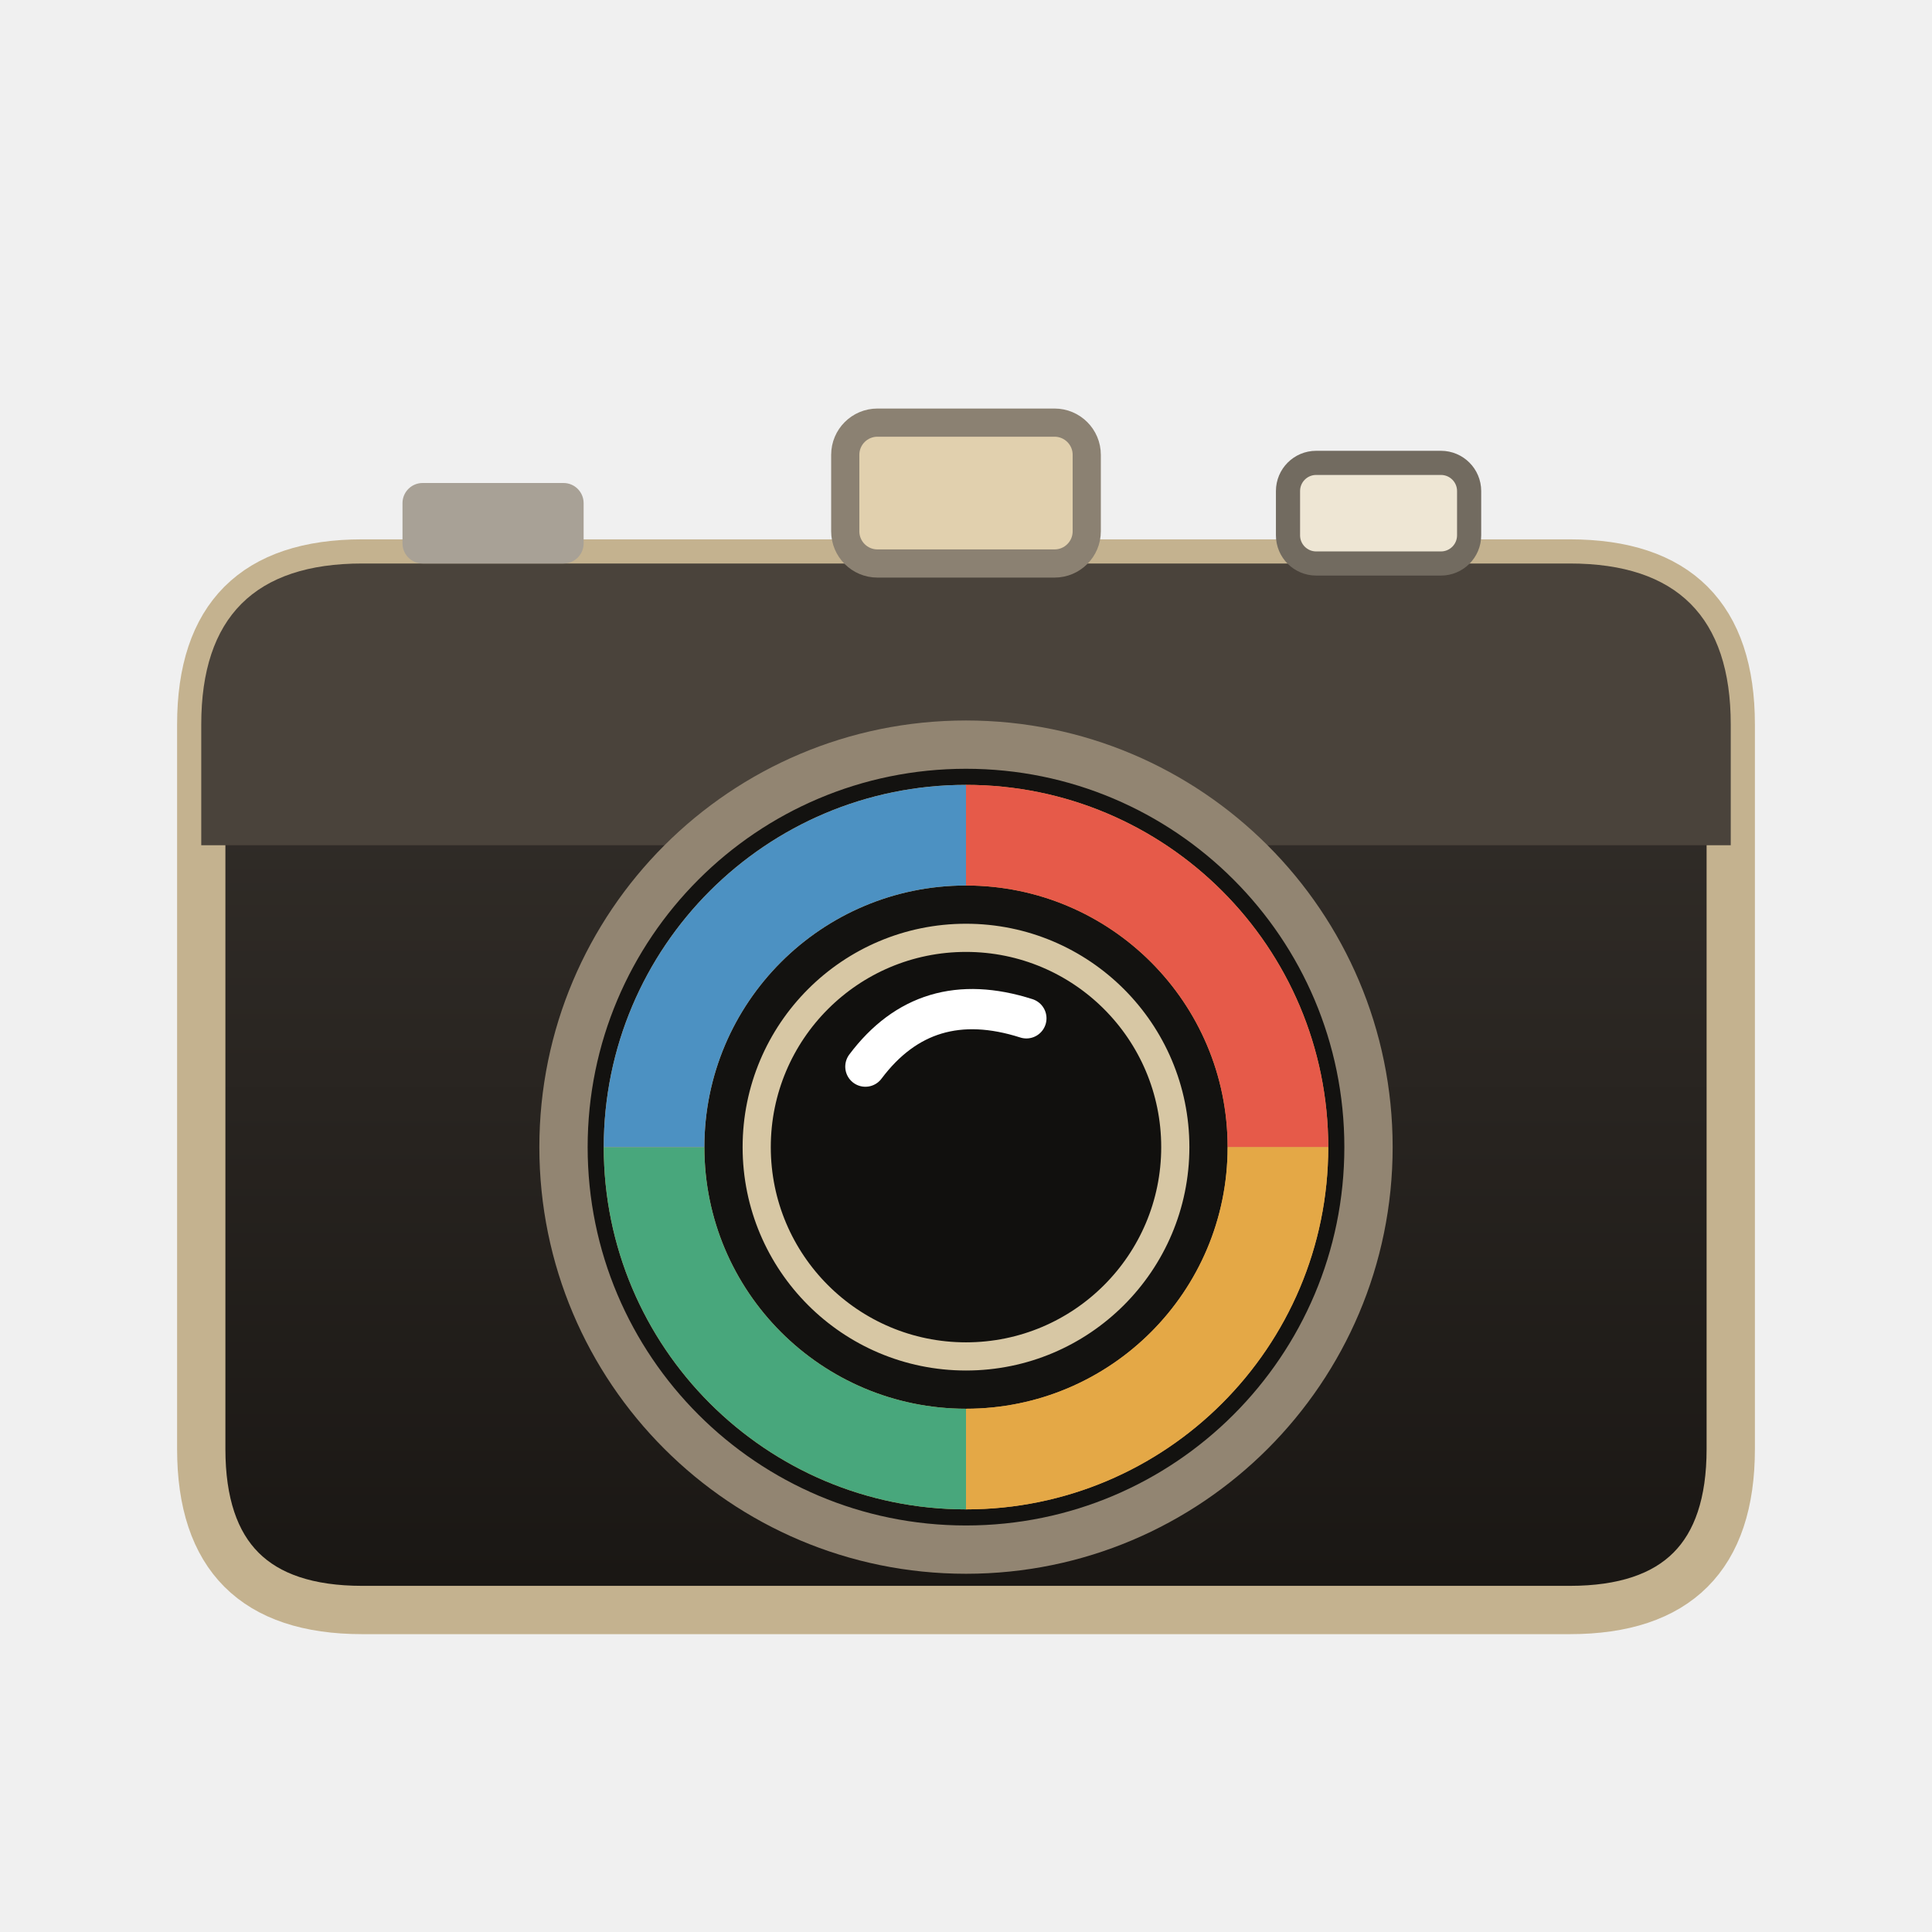
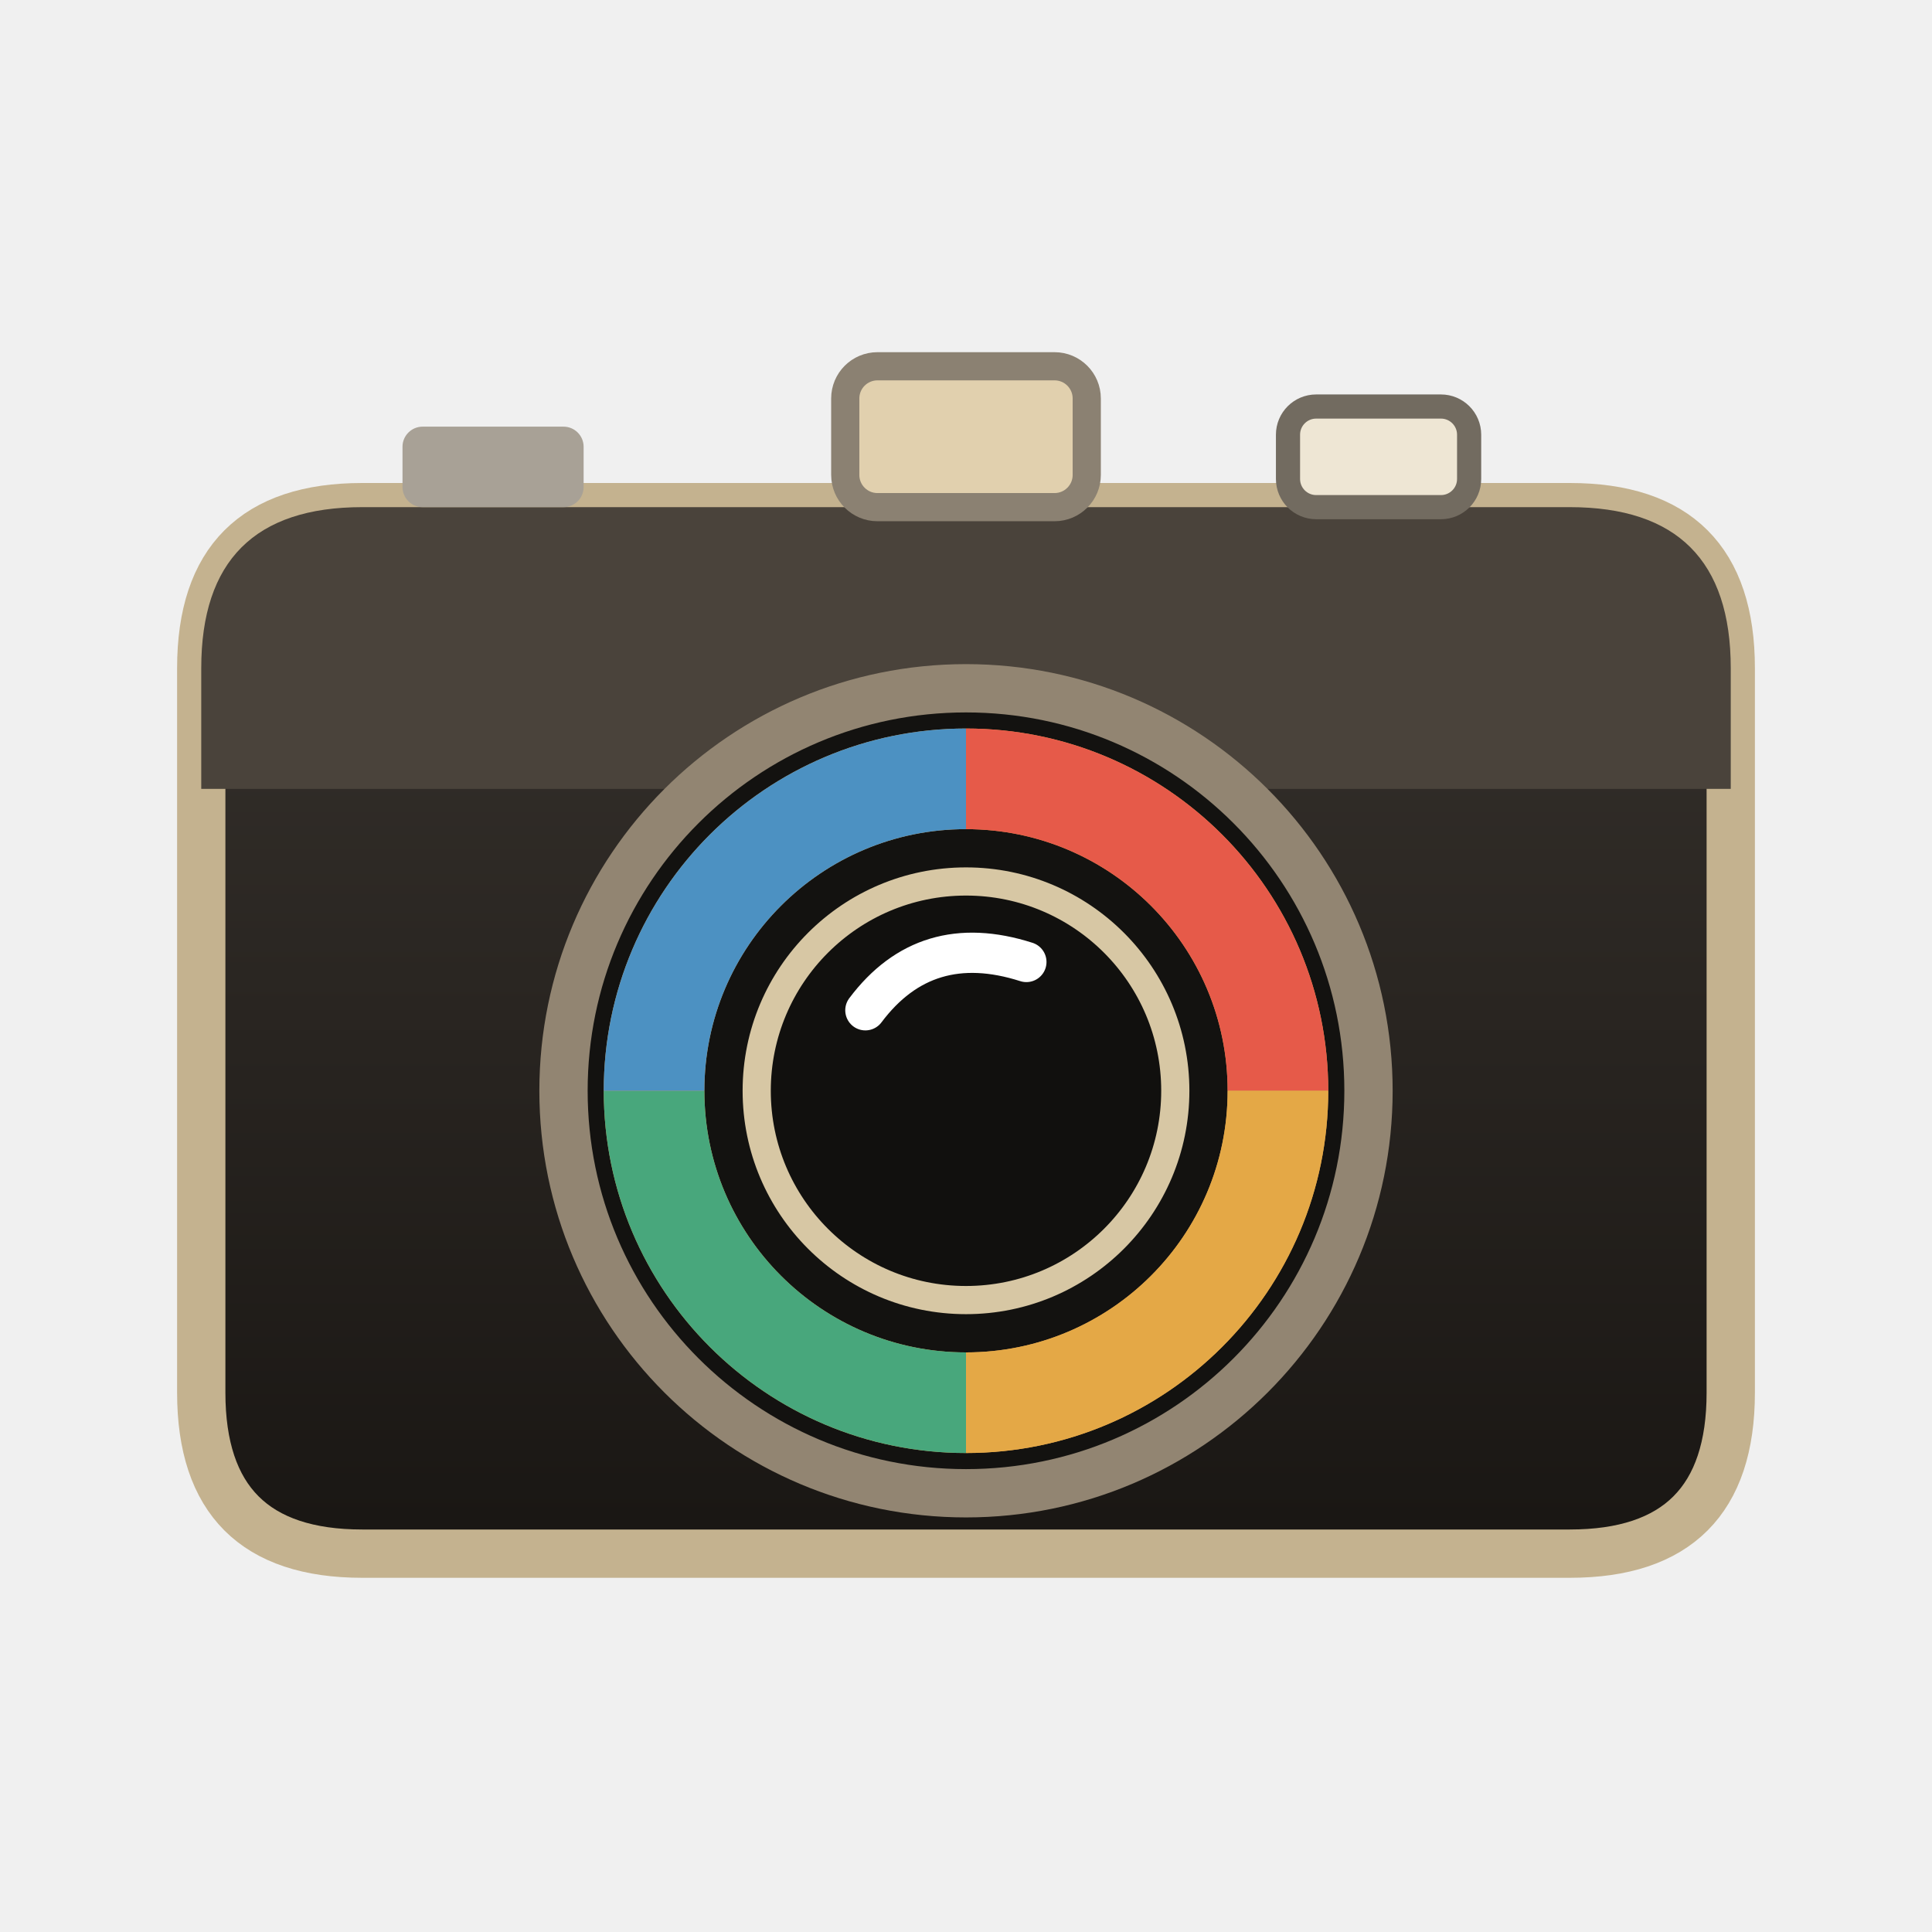
<svg xmlns="http://www.w3.org/2000/svg" viewBox="0 0 48 48" width="48" height="48">
  <defs>
    <linearGradient id="body" x2="0" y2="1">
      <stop stop-color="#38332e" />
      <stop offset="1" stop-color="#191613" />
    </linearGradient>
  </defs>
-   <path d="M5 18q0-4 4-4h30q4 0 4 4v18q0 4-4 4H9q-4 0-4-4Z" fill="url(#body)" stroke="#c4b28f" stroke-width="1.2" />
-   <path d="M5 18q0-4 4-4h30q4 0 4 4v3H5Z" fill="#4a433b" />
-   <rect x="21" y="10.5" width="6" height="3.5" rx=".8" fill="#e1d0ae" stroke="#8b8172" stroke-width=".7" />
-   <rect x="32" y="11.5" width="4.5" height="2.5" rx=".7" fill="#eee6d4" stroke="#726b60" stroke-width=".6" />
-   <rect x="10" y="12" width="4.5" height="2" rx=".5" fill="#a8a196" />
-   <circle cx="24" cy="28.5" r="10" fill="#131210" stroke="#928572" stroke-width="1.2" />
-   <path d="M24 19.5a9 9 0 0 1 9 9h-2.5a6.5 6.5 0 0 0-6.5-6.5Zm9 9a9 9 0 0 1-9 9V35a6.5 6.5 0 0 0 6.5-6.5Zm-9 9a9 9 0 0 1-9-9h2.5a6.5 6.5 0 0 0 6.5 6.5Zm-9-9a9 9 0 0 1 9-9V22a6.5 6.5 0 0 0-6.5 6.5Z" fill="#d89d54" />
-   <path d="M24 19.5a9 9 0 0 1 9 9h-2.5a6.5 6.5 0 0 0-6.5-6.5Z" fill="#e65a49" />
-   <path d="M33 28.5a9 9 0 0 1-9 9V35a6.5 6.5 0 0 0 6.5-6.5Z" fill="#e4a846" />
-   <path d="M24 37.5a9 9 0 0 1-9-9h2.5a6.5 6.5 0 0 0 6.5 6.5Z" fill="#48a77c" />
-   <path d="M15 28.5a9 9 0 0 1 9-9V22a6.5 6.5 0 0 0-6.5 6.5Z" fill="#4c91c2" />
-   <circle cx="24" cy="28.5" r="5.2" fill="#11100e" stroke="#d7c7a4" stroke-width=".7" />
-   <path d="M21.5 26.5q1.5-2 4-1.2" fill="none" stroke="#fff" stroke-width="1" stroke-linecap="round" />
+   <path d="M 5 16.6 q 0 -4 4 -4 h 30 q 4 0 4 4 v 18 q 0 4 -4 4 H 9 q -4 0 -4 -4 Z" fill="url(#body)" stroke="#c4b28f" stroke-width="1.2" />
+   <path d="M 5 16.6 q 0 -4 4 -4 h 30 q 4 0 4 4 v 3 H 5 Z" fill="#4a433b" />
+   <rect x="21" y="9.1" width="6" height="3.5" rx=".8" fill="#e1d0ae" stroke="#8b8172" stroke-width=".7" />
+   <rect x="32" y="10.1" width="4.5" height="2.5" rx=".7" fill="#eee6d4" stroke="#726b60" stroke-width=".6" />
+   <rect x="10" y="10.6" width="4.5" height="2" rx=".5" fill="#a8a196" />
+   <circle cx="24" cy="27.1" r="10" fill="#131210" stroke="#928572" stroke-width="1.2" />
+   <path d="M 24 18.1 a 9 9 0 0 1 9 9 h -2.5 a 6.5 6.5 0 0 0 -6.5 -6.5 Z m 9 9 a 9 9 0 0 1 -9 9 V 33.6 a 6.5 6.5 0 0 0 6.5 -6.5 Z m -9 9 a 9 9 0 0 1 -9 -9 h 2.5 a 6.5 6.5 0 0 0 6.5 6.5 Z m -9 -9 a 9 9 0 0 1 9 -9 V 20.6 a 6.5 6.5 0 0 0 -6.5 6.5 Z" fill="#d89d54" />
+   <path d="M 24 18.1 a 9 9 0 0 1 9 9 h -2.5 a 6.5 6.5 0 0 0 -6.5 -6.5 Z" fill="#e65a49" />
+   <path d="M 33 27.1 a 9 9 0 0 1 -9 9 V 33.6 a 6.5 6.5 0 0 0 6.5 -6.5 Z" fill="#e4a846" />
+   <path d="M 24 36.1 a 9 9 0 0 1 -9 -9 h 2.5 a 6.5 6.5 0 0 0 6.5 6.5 Z" fill="#48a77c" />
+   <path d="M 15 27.1 a 9 9 0 0 1 9 -9 V 20.6 a 6.5 6.5 0 0 0 -6.5 6.5 Z" fill="#4c91c2" />
+   <circle cx="24" cy="27.1" r="5.2" fill="#11100e" stroke="#d7c7a4" stroke-width=".7" />
+   <path d="M 21.5 25.1 q 1.5 -2 4 -1.2" fill="none" stroke="#fff" stroke-width="1" stroke-linecap="round" />
</svg>
